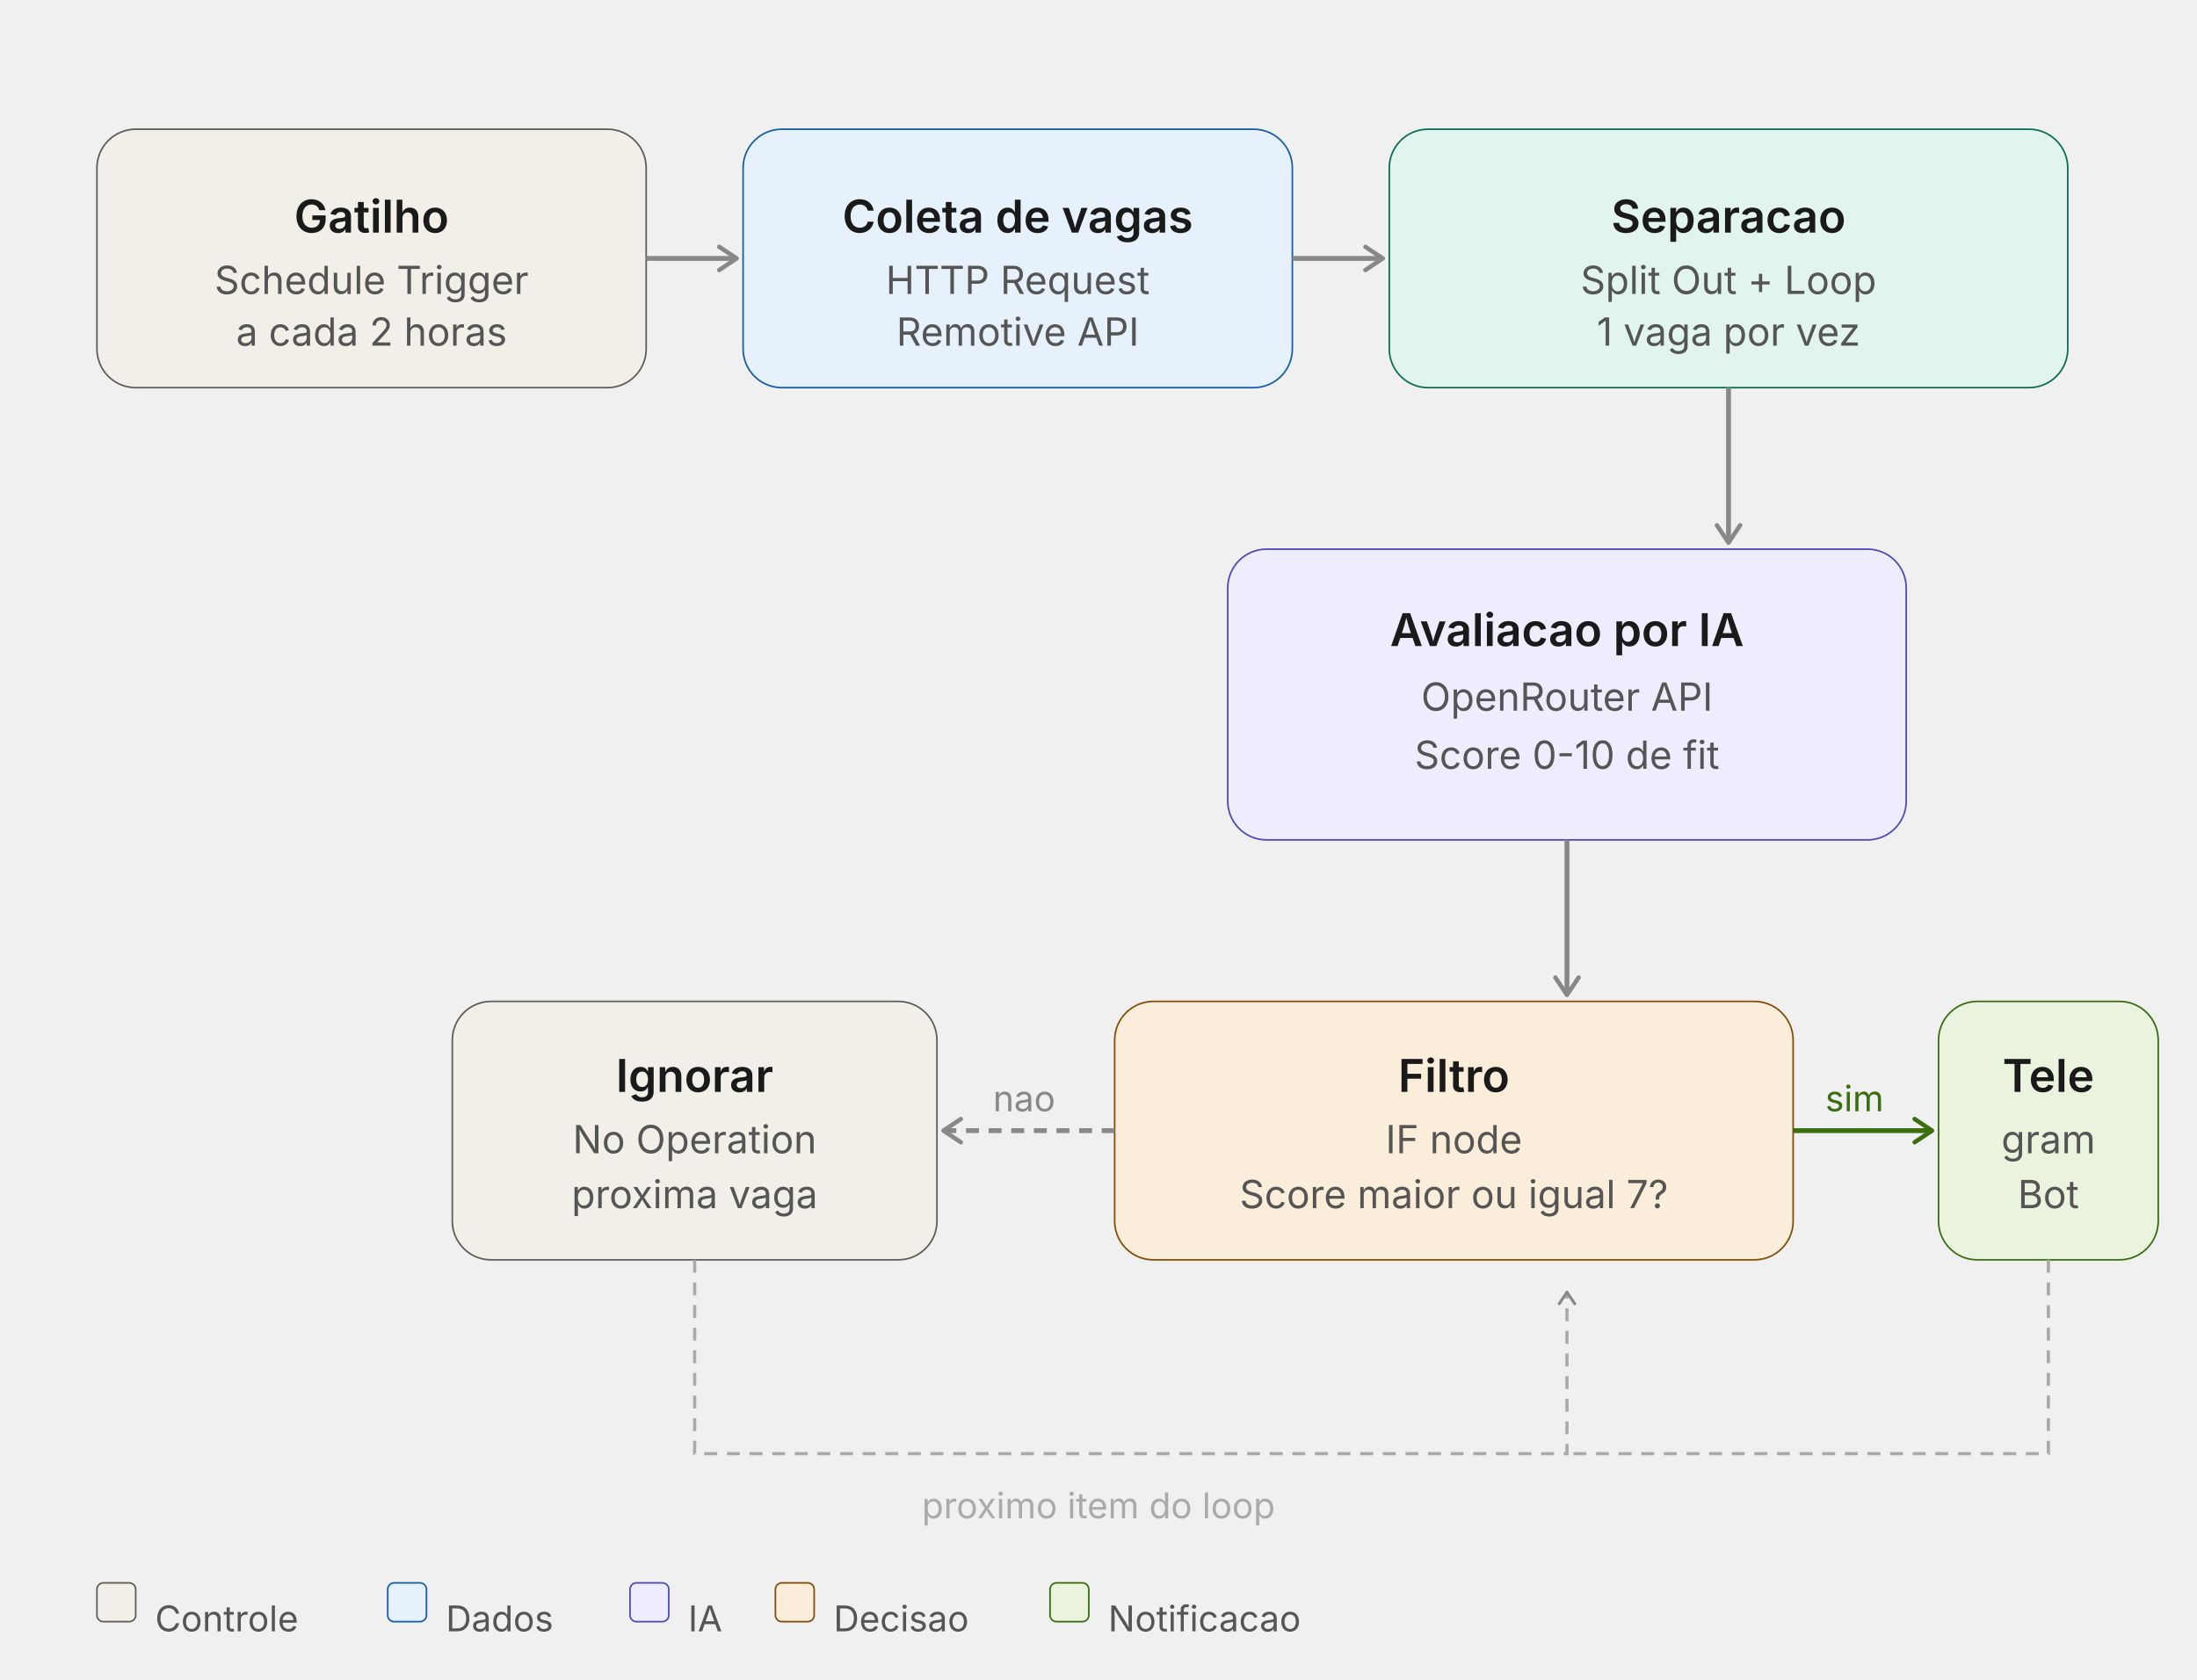
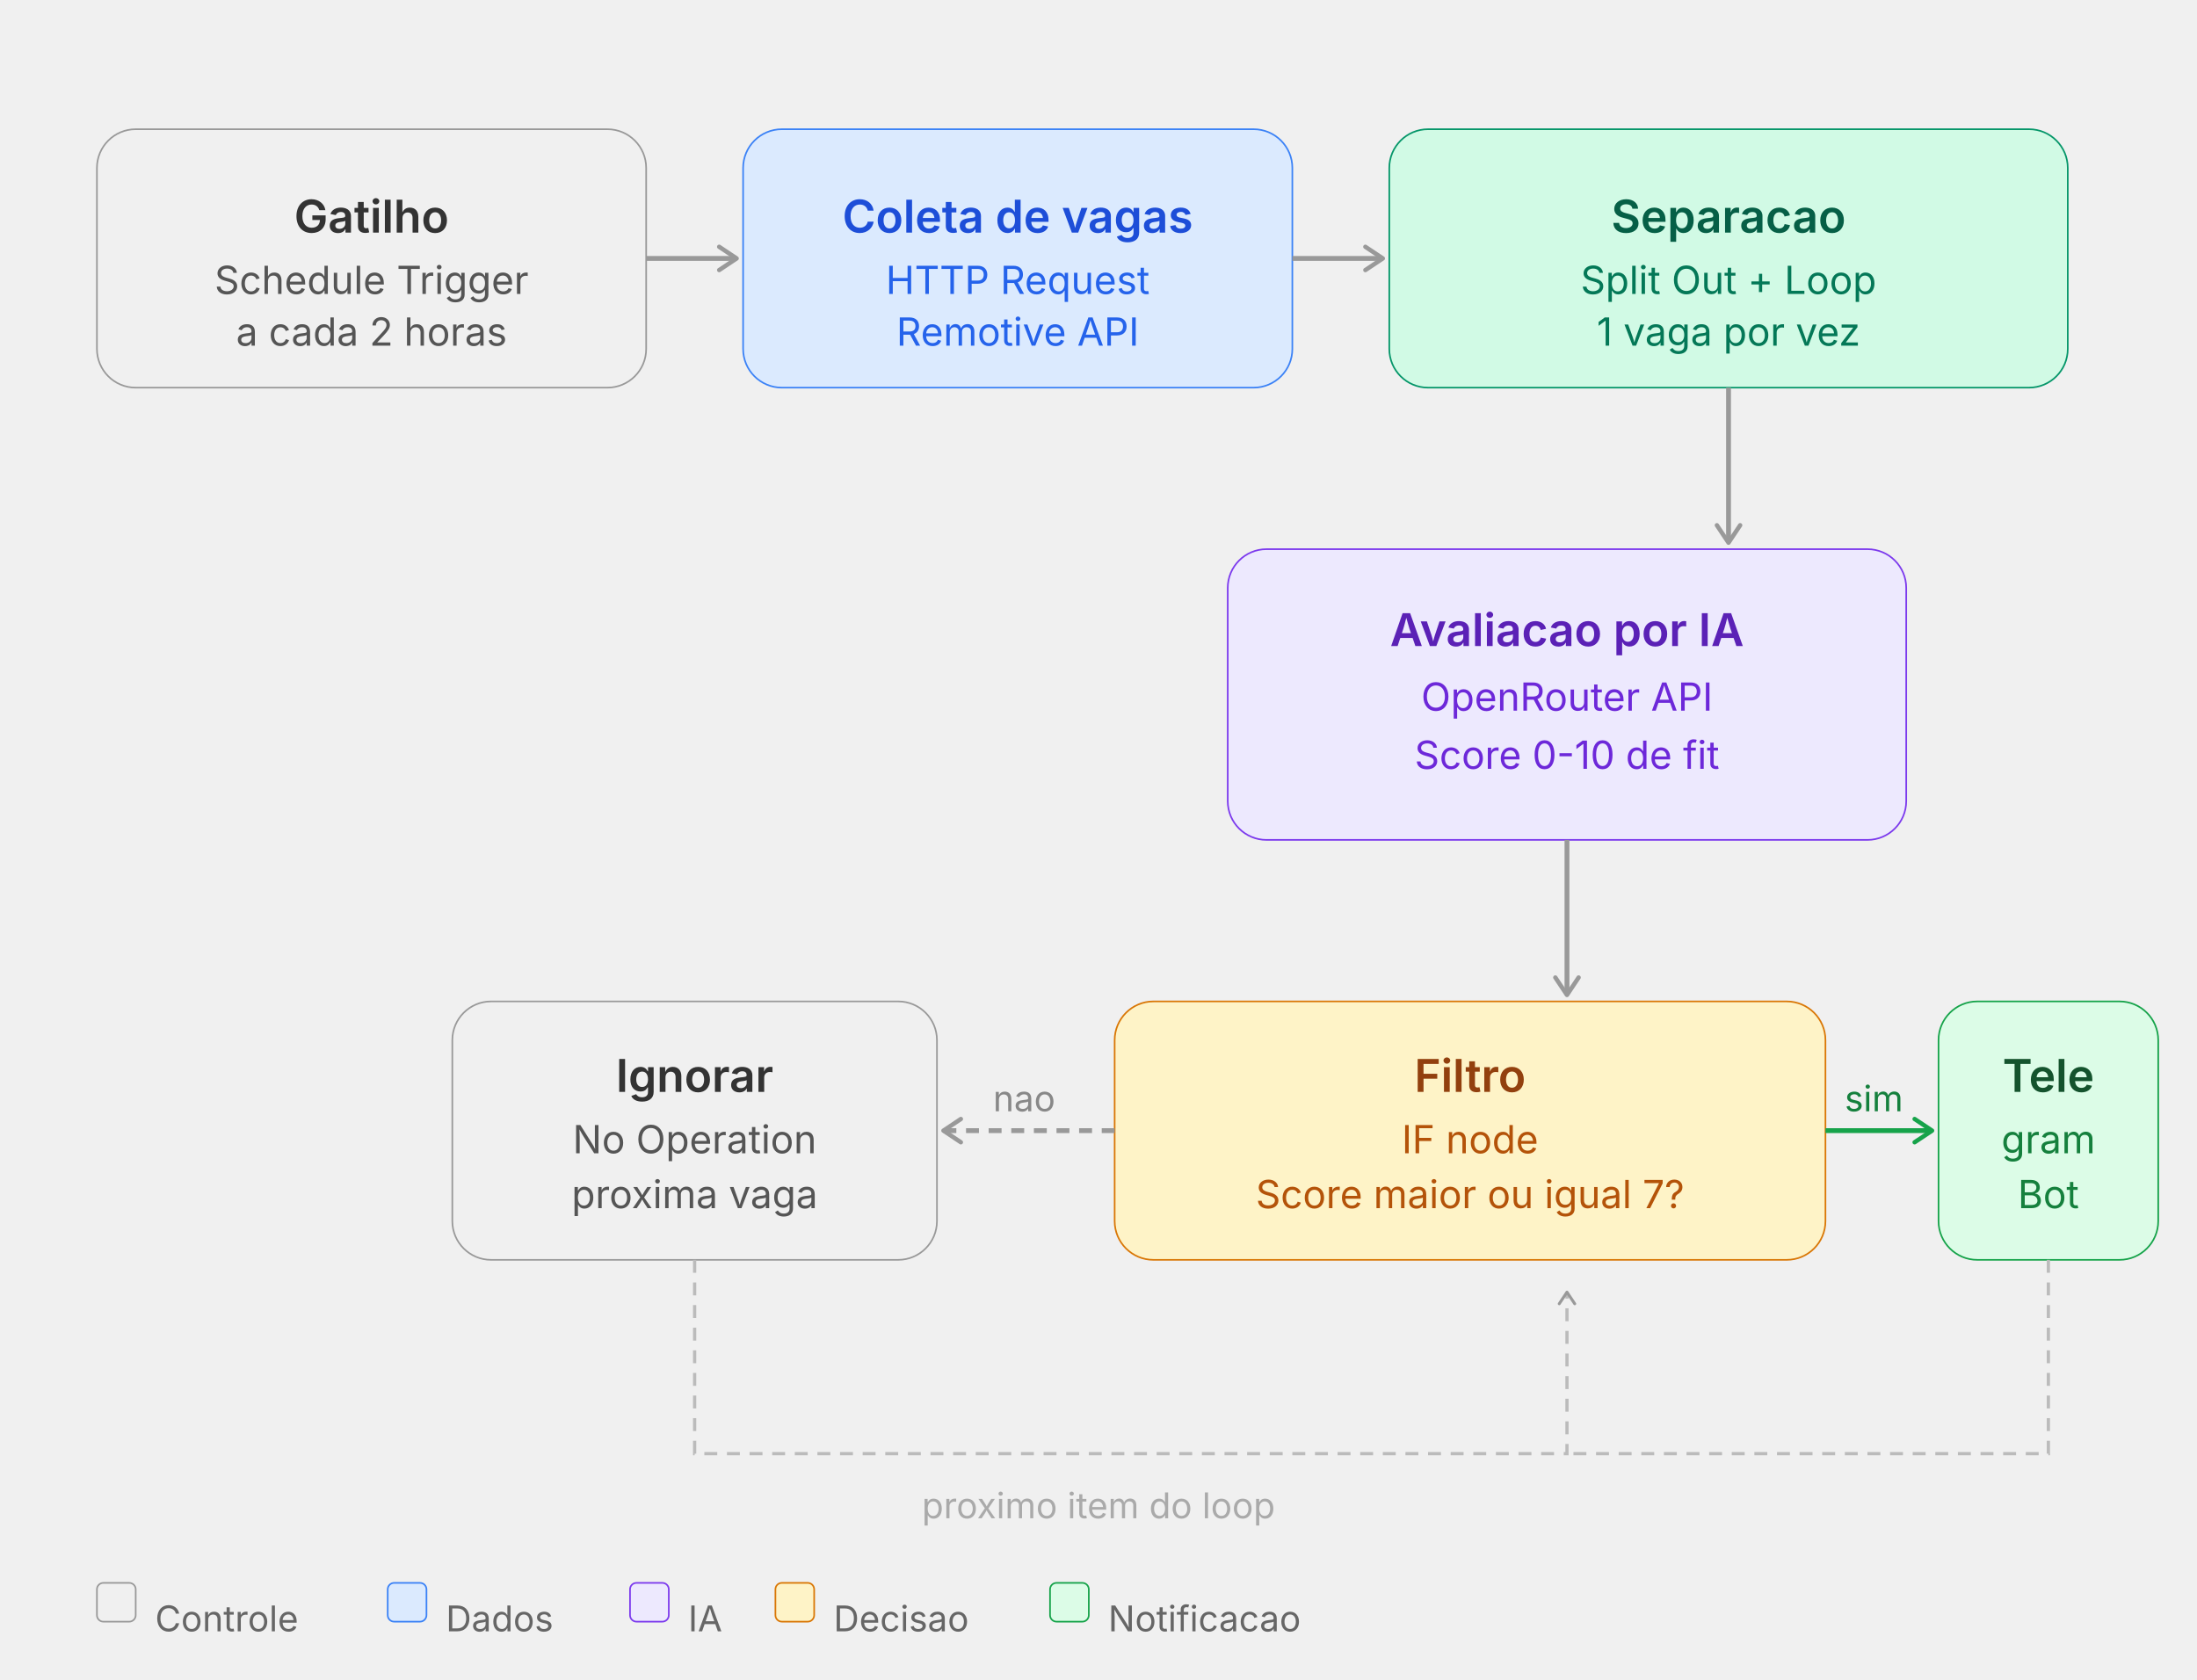
<svg xmlns="http://www.w3.org/2000/svg" width="680" height="520" viewBox="0 0 680 520" role="img">
  <style>
  text { font-family: -apple-system, BlinkMacSystemFont, "Segoe UI", sans-serif; }
-   .th { font-size: 14px; font-weight: 600; fill: #1a1a1a; }
-   .ts { font-size: 12px; font-weight: 400; fill: #555; }
-   .arr { stroke-width: 1.5; fill: none; }
-   .leg-label { font-size: 11px; fill: #555; }
+   .th { font-size: 14px; font-weight: 600; }
+   .ts { font-size: 12px; font-weight: 400; }
+   .leg-label { font-size: 11px; }
+ 
+   /* Light mode */
+   .bg { fill: #ffffff; }
+   .th { fill: #1a1a1a; }
+   .ts { fill: #444; }
+   .leg-label { fill: #666; }
+ 
+   .box-gray { fill: #f0f0f0; stroke: #999; }
+   .box-blue { fill: #dbeafe; stroke: #3b82f6; }
+   .box-teal { fill: #d1fae5; stroke: #059669; }
+   .box-purple { fill: #ede9fe; stroke: #7c3aed; }
+   .box-amber { fill: #fef3c7; stroke: #d97706; }
+   .box-green { fill: #dcfce7; stroke: #16a34a; }
+ 
+   .t-gray { fill: #333; }
+   .t-blue { fill: #1d4ed8; }
+   .t-teal { fill: #065f46; }
+   .t-purple { fill: #5b21b6; }
+   .t-amber { fill: #92400e; }
+   .t-green { fill: #14532d; }
+   .t-sub-gray { fill: #555; }
+   .t-sub-blue { fill: #2563eb; }
+   .t-sub-teal { fill: #047857; }
+   .t-sub-purple { fill: #6d28d9; }
+   .t-sub-amber { fill: #b45309; }
+   .t-sub-green { fill: #15803d; }
+ 
+   .arr-main { stroke: #999; }
+   .arr-yes { stroke: #16a34a; }
+   .arr-no { stroke: #999; }
+   .arr-loop { stroke: #bbb; }
+   .t-yes { fill: #15803d; }
+   .t-no { fill: #888; }
+   .t-loop { fill: #aaa; }
+ 
+   /* Dark mode */
+   @media (prefers-color-scheme: dark) {
+     .th { fill: #f0f0f0; }
+     .ts { fill: #bbb; }
+     .leg-label { fill: #999; }
+ 
+     .box-gray { fill: #2a2a2a; stroke: #666; }
+     .box-blue { fill: #1e3a5f; stroke: #60a5fa; }
+     .box-teal { fill: #064e3b; stroke: #34d399; }
+     .box-purple { fill: #2e1065; stroke: #a78bfa; }
+     .box-amber { fill: #451a03; stroke: #fbbf24; }
+     .box-green { fill: #052e16; stroke: #4ade80; }
+ 
+     .t-gray { fill: #e5e5e5; }
+     .t-blue { fill: #93c5fd; }
+     .t-teal { fill: #6ee7b7; }
+     .t-purple { fill: #c4b5fd; }
+     .t-amber { fill: #fcd34d; }
+     .t-green { fill: #86efac; }
+     .t-sub-gray { fill: #aaa; }
+     .t-sub-blue { fill: #7ab8f5; }
+     .t-sub-teal { fill: #5ecea0; }
+     .t-sub-purple { fill: #b09ef5; }
+     .t-sub-amber { fill: #f5c842; }
+     .t-sub-green { fill: #6ddb8e; }
+ 
+     .arr-main { stroke: #666; }
+     .arr-yes { stroke: #4ade80; }
+     .arr-no { stroke: #666; }
+     .arr-loop { stroke: #444; }
+     .t-yes { fill: #4ade80; }
+     .t-no { fill: #666; }
+     .t-loop { fill: #555; }
+   }
</style>
  <defs>
-     <marker id="arrow" viewBox="0 0 10 10" refX="8" refY="5" markerWidth="6" markerHeight="6" orient="auto-start-reverse">
-       <path d="M2 1L8 5L2 9" fill="none" stroke="#888" stroke-width="1.5" stroke-linecap="round" stroke-linejoin="round" />
+     <marker id="arr" viewBox="0 0 10 10" refX="8" refY="5" markerWidth="6" markerHeight="6" orient="auto-start-reverse">
+       <path d="M2 1L8 5L2 9" fill="none" stroke="#999" stroke-width="1.5" stroke-linecap="round" stroke-linejoin="round" />
    </marker>
-     <marker id="arrow-green" viewBox="0 0 10 10" refX="8" refY="5" markerWidth="6" markerHeight="6" orient="auto-start-reverse">
-       <path d="M2 1L8 5L2 9" fill="none" stroke="#3B6D11" stroke-width="1.5" stroke-linecap="round" stroke-linejoin="round" />
-     </marker>
-     <marker id="arrow-gray" viewBox="0 0 10 10" refX="8" refY="5" markerWidth="6" markerHeight="6" orient="auto-start-reverse">
-       <path d="M2 1L8 5L2 9" fill="none" stroke="#888" stroke-width="1.5" stroke-linecap="round" stroke-linejoin="round" />
+     <marker id="arr-g" viewBox="0 0 10 10" refX="8" refY="5" markerWidth="6" markerHeight="6" orient="auto-start-reverse">
+       <path d="M2 1L8 5L2 9" fill="none" stroke="#16a34a" stroke-width="1.5" stroke-linecap="round" stroke-linejoin="round" />
    </marker>
  </defs>
-   <rect x="30" y="40" width="170" height="80" rx="12" fill="#F1EFE8" stroke="#5F5E5A" stroke-width="0.5" />
-   <text class="th" x="115" y="72" text-anchor="middle">Gatilho</text>
-   <text class="ts" x="115" y="91" text-anchor="middle">Schedule Trigger</text>
-   <text class="ts" x="115" y="107" text-anchor="middle">a cada 2 horas</text>
-   <line x1="200" y1="80" x2="228" y2="80" stroke="#888" stroke-width="1.5" marker-end="url(#arrow)" fill="none" />
-   <rect x="230" y="40" width="170" height="80" rx="12" fill="#E6F1FB" stroke="#185FA5" stroke-width="0.5" />
-   <text class="th" x="315" y="72" text-anchor="middle" fill="#0C447C">Coleta de vagas</text>
-   <text class="ts" x="315" y="91" text-anchor="middle" fill="#185FA5">HTTP Request</text>
-   <text class="ts" x="315" y="107" text-anchor="middle" fill="#185FA5">Remotive API</text>
-   <line x1="400" y1="80" x2="428" y2="80" stroke="#888" stroke-width="1.5" marker-end="url(#arrow)" fill="none" />
-   <rect x="430" y="40" width="210" height="80" rx="12" fill="#E1F5EE" stroke="#0F6E56" stroke-width="0.5" />
-   <text class="th" x="535" y="72" text-anchor="middle" fill="#085041">Separacao</text>
-   <text class="ts" x="535" y="91" text-anchor="middle" fill="#0F6E56">Split Out + Loop</text>
-   <text class="ts" x="535" y="107" text-anchor="middle" fill="#0F6E56">1 vaga por vez</text>
-   <line x1="535" y1="120" x2="535" y2="168" stroke="#888" stroke-width="1.5" marker-end="url(#arrow)" fill="none" />
-   <rect x="380" y="170" width="210" height="90" rx="12" fill="#EEEDFE" stroke="#534AB7" stroke-width="0.5" />
-   <text class="th" x="485" y="200" text-anchor="middle" fill="#3C3489">Avaliacao por IA</text>
-   <text class="ts" x="485" y="220" text-anchor="middle" fill="#534AB7">OpenRouter API</text>
-   <text class="ts" x="485" y="238" text-anchor="middle" fill="#534AB7">Score 0-10 de fit</text>
-   <line x1="485" y1="260" x2="485" y2="308" stroke="#888" stroke-width="1.5" marker-end="url(#arrow)" fill="none" />
-   <rect x="345" y="310" width="210" height="80" rx="12" fill="#FAEEDA" stroke="#854F0B" stroke-width="0.5" />
-   <text class="th" x="450" y="338" text-anchor="middle" fill="#633806">Filtro</text>
-   <text class="ts" x="450" y="357" text-anchor="middle" fill="#854F0B">IF node</text>
-   <text class="ts" x="450" y="374" text-anchor="middle" fill="#854F0B">Score maior ou igual 7?</text>
-   <line x1="555" y1="350" x2="598" y2="350" stroke="#3B6D11" stroke-width="1.5" marker-end="url(#arrow-green)" fill="none" />
-   <text x="574" y="344" text-anchor="middle" font-size="11" fill="#3B6D11" font-family="-apple-system, sans-serif">sim</text>
-   <rect x="600" y="310" width="68" height="80" rx="12" fill="#EAF3DE" stroke="#3B6D11" stroke-width="0.5" />
-   <text class="th" x="634" y="338" text-anchor="middle" fill="#27500A">Tele</text>
-   <text class="ts" x="634" y="357" text-anchor="middle" fill="#3B6D11">gram</text>
-   <text class="ts" x="634" y="374" text-anchor="middle" fill="#3B6D11">Bot</text>
-   <line x1="345" y1="350" x2="292" y2="350" stroke="#888" stroke-width="1.5" stroke-dasharray="4 3" marker-end="url(#arrow-gray)" fill="none" />
-   <text x="317" y="344" text-anchor="middle" font-size="11" fill="#888" font-family="-apple-system, sans-serif">nao</text>
-   <rect x="140" y="310" width="150" height="80" rx="12" fill="#F1EFE8" stroke="#5F5E5A" stroke-width="0.5" />
-   <text class="th" x="215" y="338" text-anchor="middle" fill="#2C2C2A">Ignorar</text>
-   <text class="ts" x="215" y="357" text-anchor="middle" fill="#5F5E5A">No Operation</text>
-   <text class="ts" x="215" y="374" text-anchor="middle" fill="#5F5E5A">proxima vaga</text>
-   <path d="M215 390 L215 450 L485 450 L485 400" fill="none" stroke="#aaa" stroke-width="1" stroke-dasharray="4 3" marker-end="url(#arrow)" />
-   <path d="M634 390 L634 450 L485 450" fill="none" stroke="#aaa" stroke-width="1" stroke-dasharray="4 3" />
-   <text x="340" y="470" text-anchor="middle" font-size="11" fill="#aaa" font-family="-apple-system, sans-serif">proximo item do loop</text>
-   <rect x="30" y="490" width="12" height="12" rx="2" fill="#F1EFE8" stroke="#5F5E5A" stroke-width="0.5" />
+   <rect class="box-gray" x="30" y="40" width="170" height="80" rx="12" stroke-width="0.5" />
+   <text class="th t-gray" x="115" y="72" text-anchor="middle">Gatilho</text>
+   <text class="ts t-sub-gray" x="115" y="91" text-anchor="middle">Schedule Trigger</text>
+   <text class="ts t-sub-gray" x="115" y="107" text-anchor="middle">a cada 2 horas</text>
+   <line x1="200" y1="80" x2="228" y2="80" class="arr-main" stroke-width="1.5" marker-end="url(#arr)" fill="none" />
+   <rect class="box-blue" x="230" y="40" width="170" height="80" rx="12" stroke-width="0.5" />
+   <text class="th t-blue" x="315" y="72" text-anchor="middle">Coleta de vagas</text>
+   <text class="ts t-sub-blue" x="315" y="91" text-anchor="middle">HTTP Request</text>
+   <text class="ts t-sub-blue" x="315" y="107" text-anchor="middle">Remotive API</text>
+   <line x1="400" y1="80" x2="428" y2="80" class="arr-main" stroke-width="1.5" marker-end="url(#arr)" fill="none" />
+   <rect class="box-teal" x="430" y="40" width="210" height="80" rx="12" stroke-width="0.5" />
+   <text class="th t-teal" x="535" y="72" text-anchor="middle">Separacao</text>
+   <text class="ts t-sub-teal" x="535" y="91" text-anchor="middle">Split Out + Loop</text>
+   <text class="ts t-sub-teal" x="535" y="107" text-anchor="middle">1 vaga por vez</text>
+   <line x1="535" y1="120" x2="535" y2="168" class="arr-main" stroke-width="1.5" marker-end="url(#arr)" fill="none" />
+   <rect class="box-purple" x="380" y="170" width="210" height="90" rx="12" stroke-width="0.5" />
+   <text class="th t-purple" x="485" y="200" text-anchor="middle">Avaliacao por IA</text>
+   <text class="ts t-sub-purple" x="485" y="220" text-anchor="middle">OpenRouter API</text>
+   <text class="ts t-sub-purple" x="485" y="238" text-anchor="middle">Score 0-10 de fit</text>
+   <line x1="485" y1="260" x2="485" y2="308" class="arr-main" stroke-width="1.5" marker-end="url(#arr)" fill="none" />
+   <rect class="box-amber" x="345" y="310" width="220" height="80" rx="12" stroke-width="0.5" />
+   <text class="th t-amber" x="455" y="338" text-anchor="middle">Filtro</text>
+   <text class="ts t-sub-amber" x="455" y="357" text-anchor="middle">IF node</text>
+   <text class="ts t-sub-amber" x="455" y="374" text-anchor="middle">Score maior ou igual 7?</text>
+   <line x1="565" y1="350" x2="598" y2="350" class="arr-yes" stroke-width="1.5" marker-end="url(#arr-g)" fill="none" />
+   <text class="t-yes" x="580" y="344" text-anchor="middle" font-size="11" font-family="-apple-system, sans-serif">sim</text>
+   <rect class="box-green" x="600" y="310" width="68" height="80" rx="12" stroke-width="0.5" />
+   <text class="th t-green" x="634" y="338" text-anchor="middle">Tele</text>
+   <text class="ts t-sub-green" x="634" y="357" text-anchor="middle">gram</text>
+   <text class="ts t-sub-green" x="634" y="374" text-anchor="middle">Bot</text>
+   <line x1="345" y1="350" x2="292" y2="350" class="arr-no" stroke-width="1.5" stroke-dasharray="4 3" marker-end="url(#arr)" fill="none" />
+   <text class="t-no" x="317" y="344" text-anchor="middle" font-size="11" font-family="-apple-system, sans-serif">nao</text>
+   <rect class="box-gray" x="140" y="310" width="150" height="80" rx="12" stroke-width="0.5" />
+   <text class="th t-gray" x="215" y="338" text-anchor="middle">Ignorar</text>
+   <text class="ts t-sub-gray" x="215" y="357" text-anchor="middle">No Operation</text>
+   <text class="ts t-sub-gray" x="215" y="374" text-anchor="middle">proxima vaga</text>
+   <path d="M215 390 L215 450 L485 450 L485 400" fill="none" class="arr-loop" stroke-width="1" stroke-dasharray="4 3" marker-end="url(#arr)" />
+   <path d="M634 390 L634 450 L485 450" fill="none" class="arr-loop" stroke-width="1" stroke-dasharray="4 3" />
+   <text class="t-loop" x="340" y="470" text-anchor="middle" font-size="11" font-family="-apple-system, sans-serif">proximo item do loop</text>
+   <rect class="box-gray" x="30" y="490" width="12" height="12" rx="2" stroke-width="0.5" />
  <text class="leg-label" x="48" y="501" dominant-baseline="central">Controle</text>
-   <rect x="120" y="490" width="12" height="12" rx="2" fill="#E6F1FB" stroke="#185FA5" stroke-width="0.5" />
+   <rect class="box-blue" x="120" y="490" width="12" height="12" rx="2" stroke-width="0.5" />
  <text class="leg-label" x="138" y="501" dominant-baseline="central">Dados</text>
-   <rect x="195" y="490" width="12" height="12" rx="2" fill="#EEEDFE" stroke="#534AB7" stroke-width="0.5" />
+   <rect class="box-purple" x="195" y="490" width="12" height="12" rx="2" stroke-width="0.5" />
  <text class="leg-label" x="213" y="501" dominant-baseline="central">IA</text>
-   <rect x="240" y="490" width="12" height="12" rx="2" fill="#FAEEDA" stroke="#854F0B" stroke-width="0.5" />
+   <rect class="box-amber" x="240" y="490" width="12" height="12" rx="2" stroke-width="0.5" />
  <text class="leg-label" x="258" y="501" dominant-baseline="central">Decisao</text>
-   <rect x="325" y="490" width="12" height="12" rx="2" fill="#EAF3DE" stroke="#3B6D11" stroke-width="0.5" />
+   <rect class="box-green" x="325" y="490" width="12" height="12" rx="2" stroke-width="0.5" />
  <text class="leg-label" x="343" y="501" dominant-baseline="central">Notificacao</text>
</svg>
